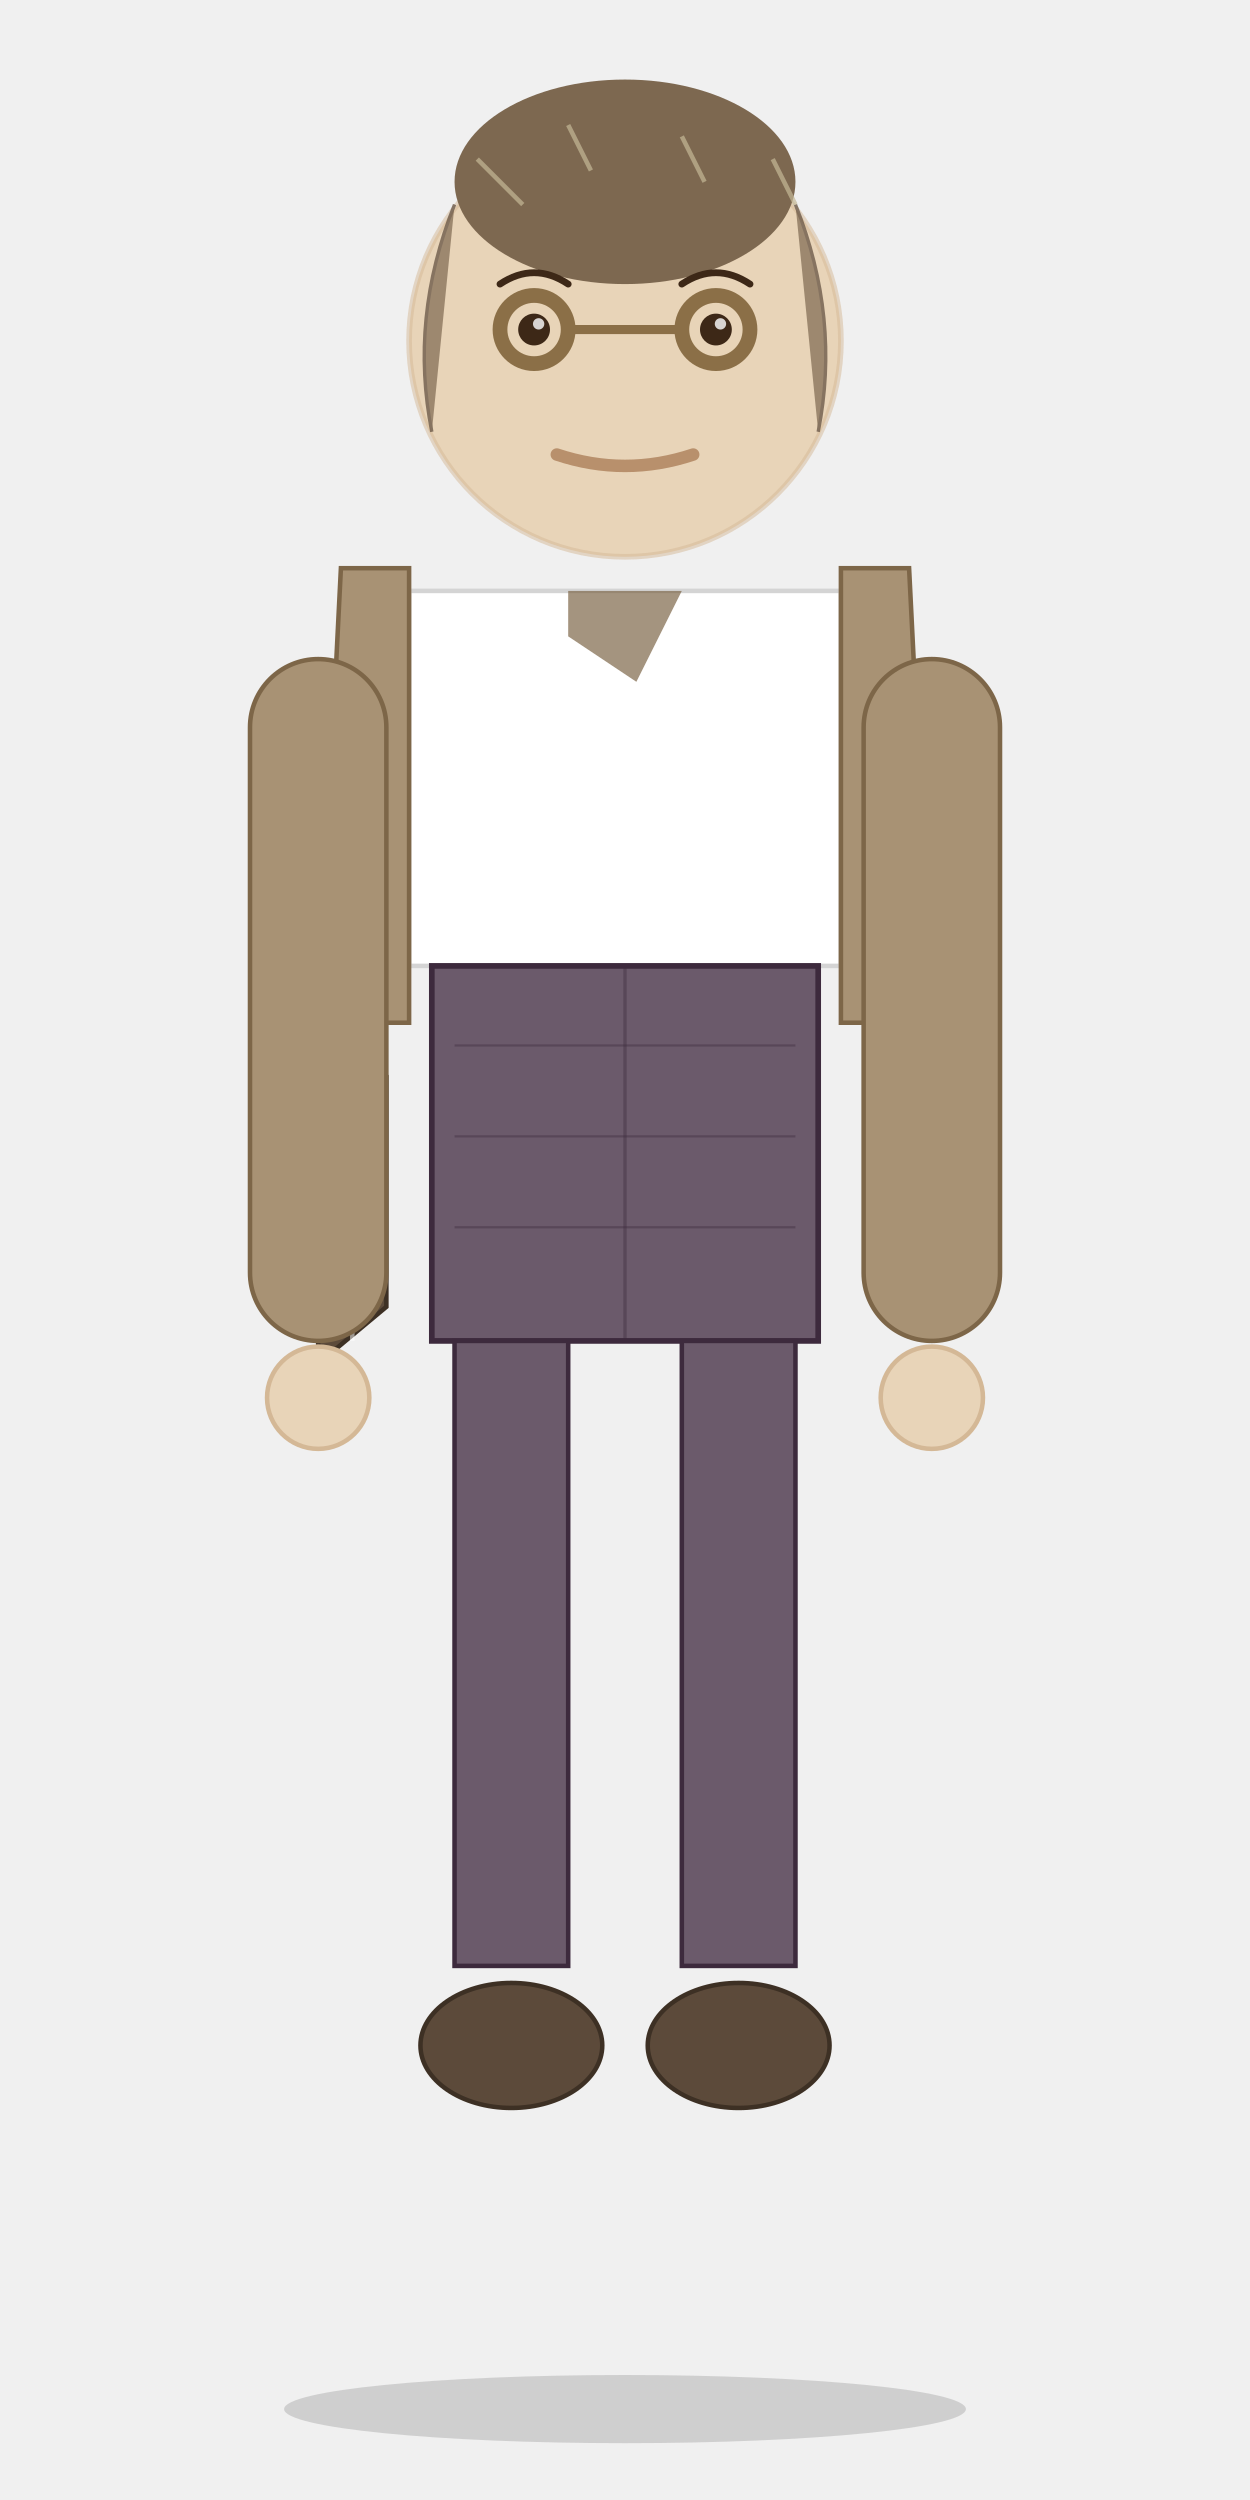
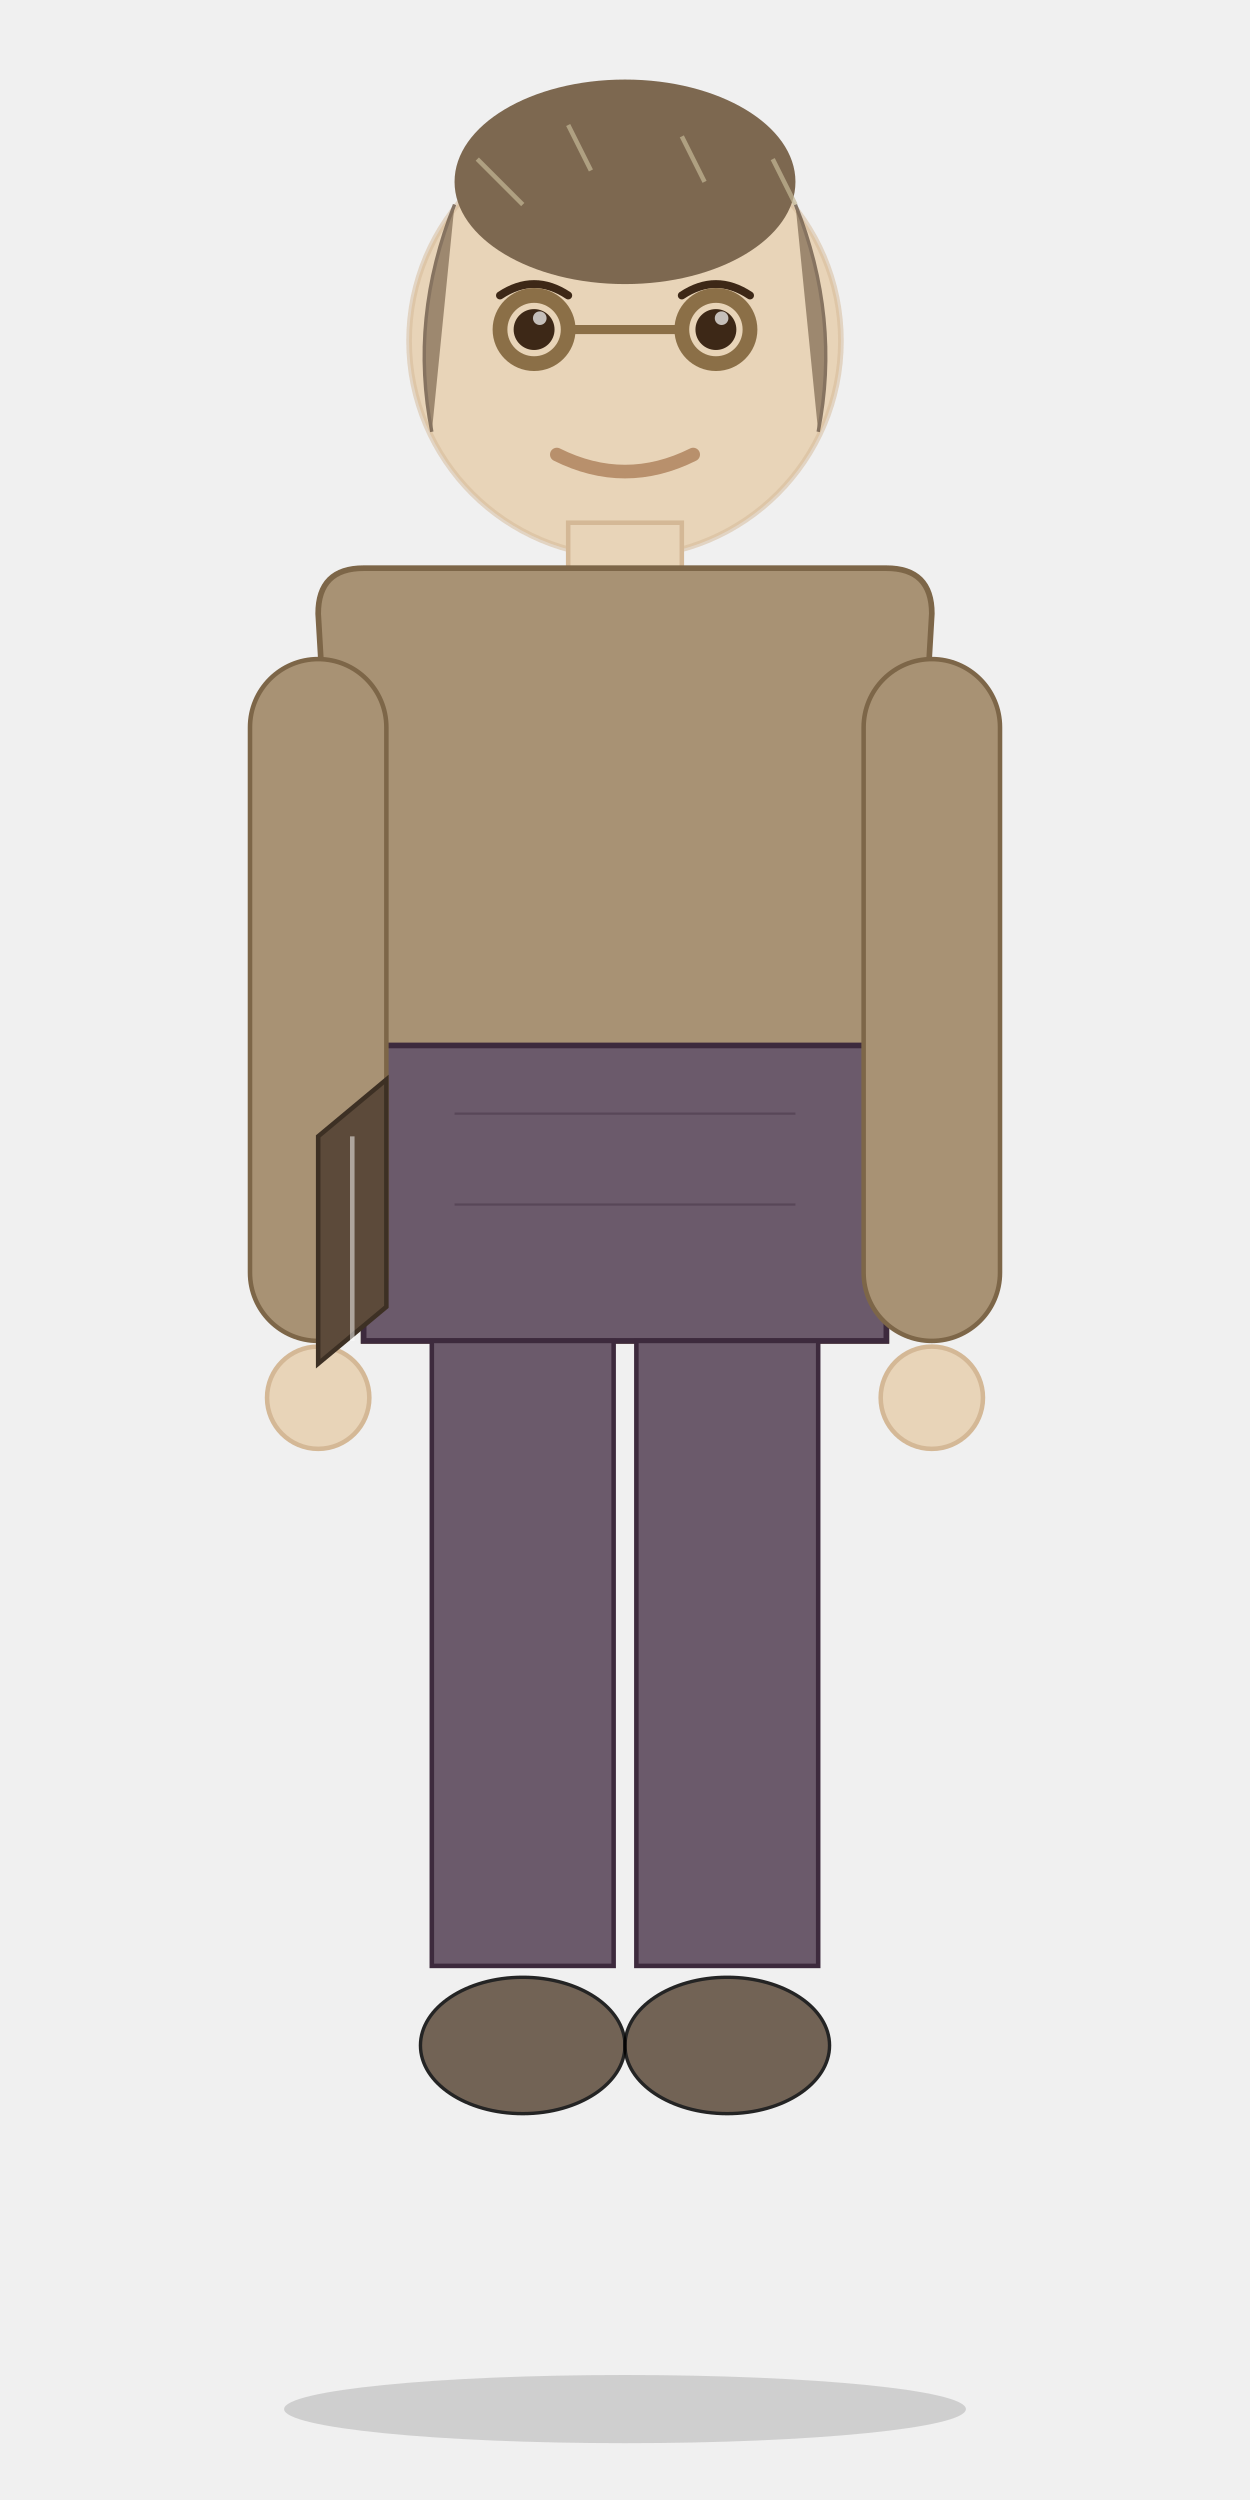
<svg xmlns="http://www.w3.org/2000/svg" viewBox="0 0 110 220" width="110" height="220">
  <ellipse cx="55" cy="212" rx="30" ry="3" fill="#000000" opacity="0.14" />
  <circle cx="55" cy="30" r="19" fill="#E8D4B8" />
  <circle cx="55" cy="30" r="19" fill="none" stroke="#D4B896" stroke-width="0.5" opacity="0.5" />
+   <circle cx="47" cy="29" r="1.8" fill="#3D2817" />
+   <circle cx="63" cy="29" r="1.8" fill="#3D2817" />
+   <circle cx="47.5" cy="28" r="0.6" fill="#FFFFFF" opacity="0.7" />
+   <circle cx="63.5" cy="28" r="0.6" fill="#FFFFFF" opacity="0.7" />
+   <path d="M 44 26 Q 47 24 50 26" fill="none" stroke="#3D2817" stroke-width="0.7" stroke-linecap="round" />
+   <path d="M 60 26 Q 63 24 66 26" fill="none" stroke="#3D2817" stroke-width="0.7" stroke-linecap="round" />
+   <path d="M 49 40 Q 55 43 61 40" stroke="#B8906C" stroke-width="1.2" fill="none" stroke-linecap="round" />
+   <circle cx="47" cy="29" r="3" fill="none" stroke="#8B6F47" stroke-width="1.3" />
+   <circle cx="63" cy="29" r="3" fill="none" stroke="#8B6F47" stroke-width="1.3" />
+   <line x1="50" y1="29" x2="60" y2="29" stroke="#8B6F47" stroke-width="0.8" />
  <ellipse cx="55" cy="16" rx="15" ry="9" fill="#7D6850" />
  <path d="M 40 18 Q 36 28 38 38" fill="#7D6850" stroke="#5C4A3A" stroke-width="0.3" opacity="0.7" />
  <path d="M 70 18 Q 74 28 72 38" fill="#7D6850" stroke="#5C4A3A" stroke-width="0.3" opacity="0.7" />
  <line x1="42" y1="14" x2="46" y2="18" stroke="#C4B896" stroke-width="0.4" opacity="0.7" />
  <line x1="50" y1="11" x2="52" y2="15" stroke="#C4B896" stroke-width="0.4" opacity="0.7" />
  <line x1="60" y1="12" x2="62" y2="16" stroke="#C4B896" stroke-width="0.4" opacity="0.7" />
  <line x1="68" y1="14" x2="70" y2="18" stroke="#C4B896" stroke-width="0.4" opacity="0.7" />
-   <circle cx="47" cy="29" r="3" fill="none" stroke="#8B6F47" stroke-width="1.3" />
-   <circle cx="63" cy="29" r="3" fill="none" stroke="#8B6F47" stroke-width="1.3" />
-   <line x1="50" y1="29" x2="60" y2="29" stroke="#8B6F47" stroke-width="0.8" />
-   <circle cx="47" cy="29" r="1.4" fill="#3D2817" />
-   <circle cx="63" cy="29" r="1.4" fill="#3D2817" />
-   <circle cx="47.4" cy="28.5" r="0.5" fill="#FFFFFF" opacity="0.8" />
-   <circle cx="63.4" cy="28.5" r="0.5" fill="#FFFFFF" opacity="0.8" />
-   <path d="M 44 25 Q 47 23 50 25" fill="none" stroke="#3D2817" stroke-width="0.6" stroke-linecap="round" />
-   <path d="M 60 25 Q 63 23 66 25" fill="none" stroke="#3D2817" stroke-width="0.6" stroke-linecap="round" />
-   <path d="M 49 40 Q 55 42 61 40" stroke="#B8906C" stroke-width="1.1" fill="none" stroke-linecap="round" />
-   <rect x="36" y="52" width="38" height="33" fill="#FFFFFF" stroke="#D4D4D4" stroke-width="0.4" />
-   <path d="M 30 50 L 36 50 L 36 90 L 28 90 Z" fill="#A89274" stroke="#7D6648" stroke-width="0.4" />
-   <path d="M 80 50 L 74 50 L 74 90 L 82 90 Z" fill="#A89274" stroke="#7D6648" stroke-width="0.4" />
-   <path d="M 50 52 L 60 52 L 56 60 L 50 56 Z" fill="#7D6648" opacity="0.7" />
-   <path d="M 28 100 L 34 95 L 34 115 L 28 120 Z" fill="#5C4A3A" stroke="#3D3024" stroke-width="0.4" />
-   <line x1="31" y1="100" x2="31" y2="118" stroke="#FFFFFF" stroke-width="0.4" opacity="0.5" />
+   <rect x="50" y="46" width="10" height="6" fill="#E8D4B8" stroke="#D4B896" stroke-width="0.4" />
+   <path d="     M 28 54     Q 28 50 32 50     L 78 50     Q 82 50 82 54     L 80 88     L 78 92     L 78 118     L 32 118     L 32 92     L 30 88     Z   " fill="#A89274" stroke="#7D6648" stroke-width="0.5" />
+   <path d="     M 32 92     L 78 92     L 78 118     L 32 118     Z   " fill="#6B5A6B" stroke="#3D2A3D" stroke-width="0.5" />
  <rect x="22" y="58" width="12" height="60" rx="6" fill="#A89274" stroke="#7D6648" stroke-width="0.4" />
  <rect x="76" y="58" width="12" height="60" rx="6" fill="#A89274" stroke="#7D6648" stroke-width="0.4" />
  <circle cx="28" cy="123" r="4.5" fill="#E8D4B8" stroke="#D4B896" stroke-width="0.4" />
  <circle cx="82" cy="123" r="4.5" fill="#E8D4B8" stroke="#D4B896" stroke-width="0.4" />
-   <rect x="38" y="85" width="34" height="33" fill="#6B5A6B" stroke="#3D2A3D" stroke-width="0.5" />
-   <line x1="55" y1="85" x2="55" y2="118" stroke="#3D2A3D" stroke-width="0.3" opacity="0.4" />
-   <line x1="40" y1="92" x2="70" y2="92" stroke="#3D2A3D" stroke-width="0.2" opacity="0.4" />
-   <line x1="40" y1="100" x2="70" y2="100" stroke="#3D2A3D" stroke-width="0.2" opacity="0.4" />
-   <line x1="40" y1="108" x2="70" y2="108" stroke="#3D2A3D" stroke-width="0.2" opacity="0.4" />
-   <rect x="40" y="118" width="10" height="55" fill="#6B5A6B" stroke="#3D2A3D" stroke-width="0.4" />
-   <rect x="60" y="118" width="10" height="55" fill="#6B5A6B" stroke="#3D2A3D" stroke-width="0.4" />
-   <ellipse cx="45" cy="180" rx="8" ry="5.5" fill="#5C4A3A" stroke="#3D3024" stroke-width="0.4" />
-   <ellipse cx="65" cy="180" rx="8" ry="5.5" fill="#5C4A3A" stroke="#3D3024" stroke-width="0.4" />
+   <rect x="38" y="118" width="16" height="55" fill="#6B5A6B" stroke="#3D2A3D" stroke-width="0.4" />
+   <rect x="56" y="118" width="16" height="55" fill="#6B5A6B" stroke="#3D2A3D" stroke-width="0.4" />
+   <ellipse cx="46" cy="180" rx="9" ry="6" fill="#5C4A3A" stroke="#000000" stroke-width="0.3" opacity="0.85" />
+   <ellipse cx="64" cy="180" rx="9" ry="6" fill="#5C4A3A" stroke="#000000" stroke-width="0.3" opacity="0.85" />
+   <path d="M 28 100 L 34 95 L 34 115 L 28 120 Z" fill="#5C4A3A" stroke="#3D3024" stroke-width="0.4" />
+   <line x1="31" y1="100" x2="31" y2="118" stroke="#FFFFFF" stroke-width="0.4" opacity="0.5" />
+   <line x1="40" y1="98" x2="70" y2="98" stroke="#3D2A3D" stroke-width="0.2" opacity="0.4" />
+   <line x1="40" y1="106" x2="70" y2="106" stroke="#3D2A3D" stroke-width="0.2" opacity="0.4" />
</svg>
